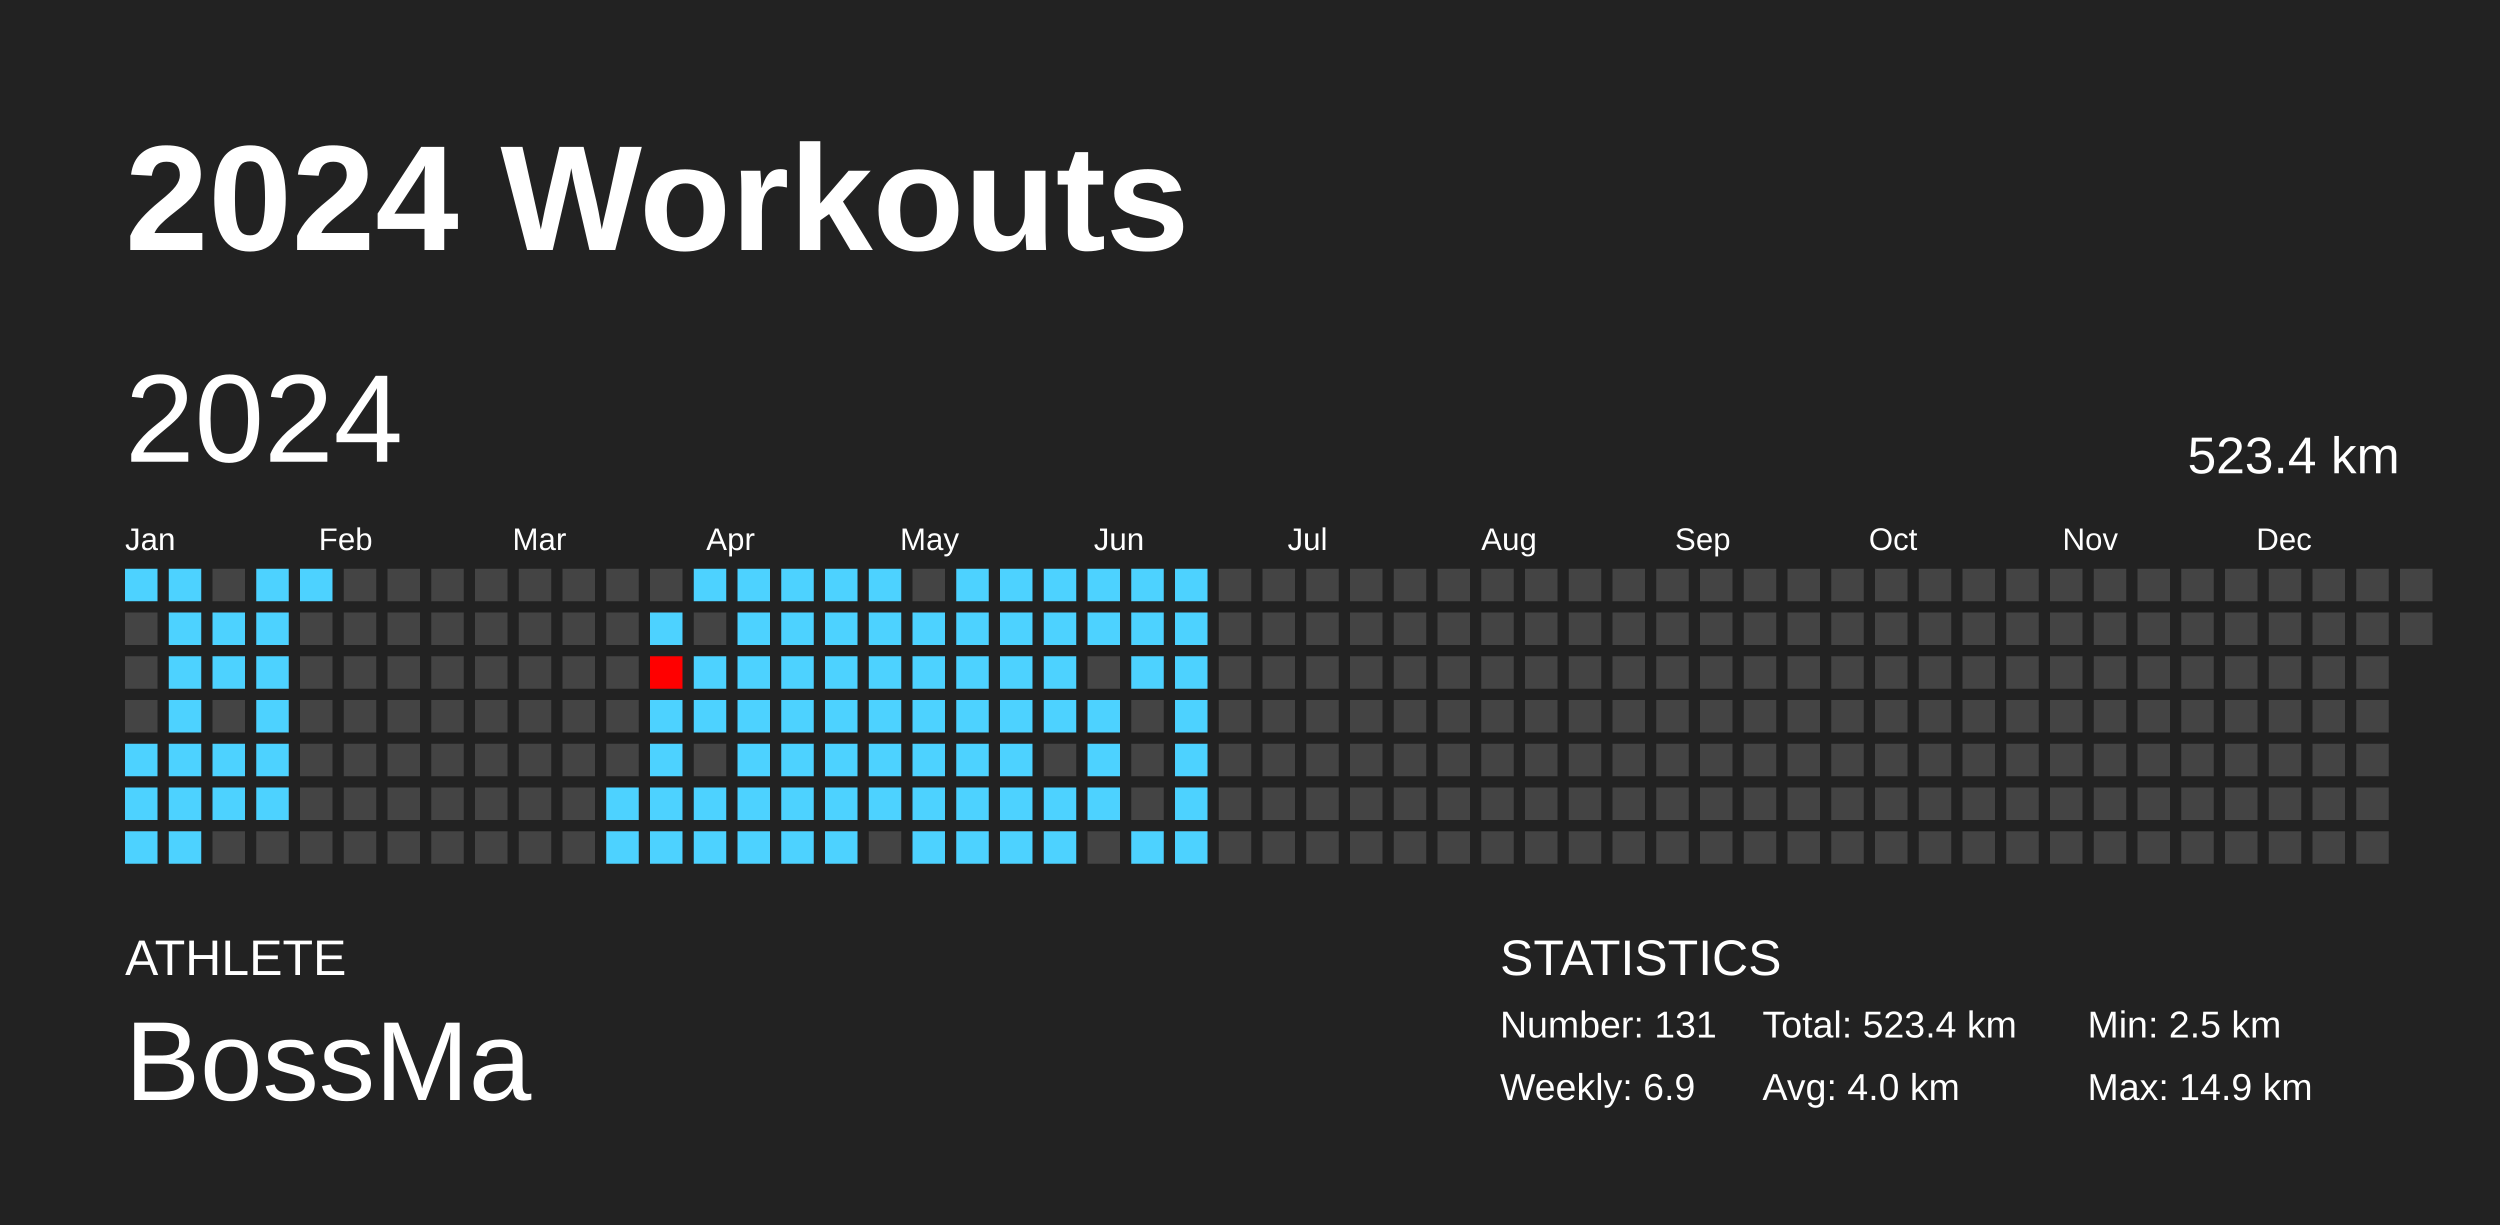
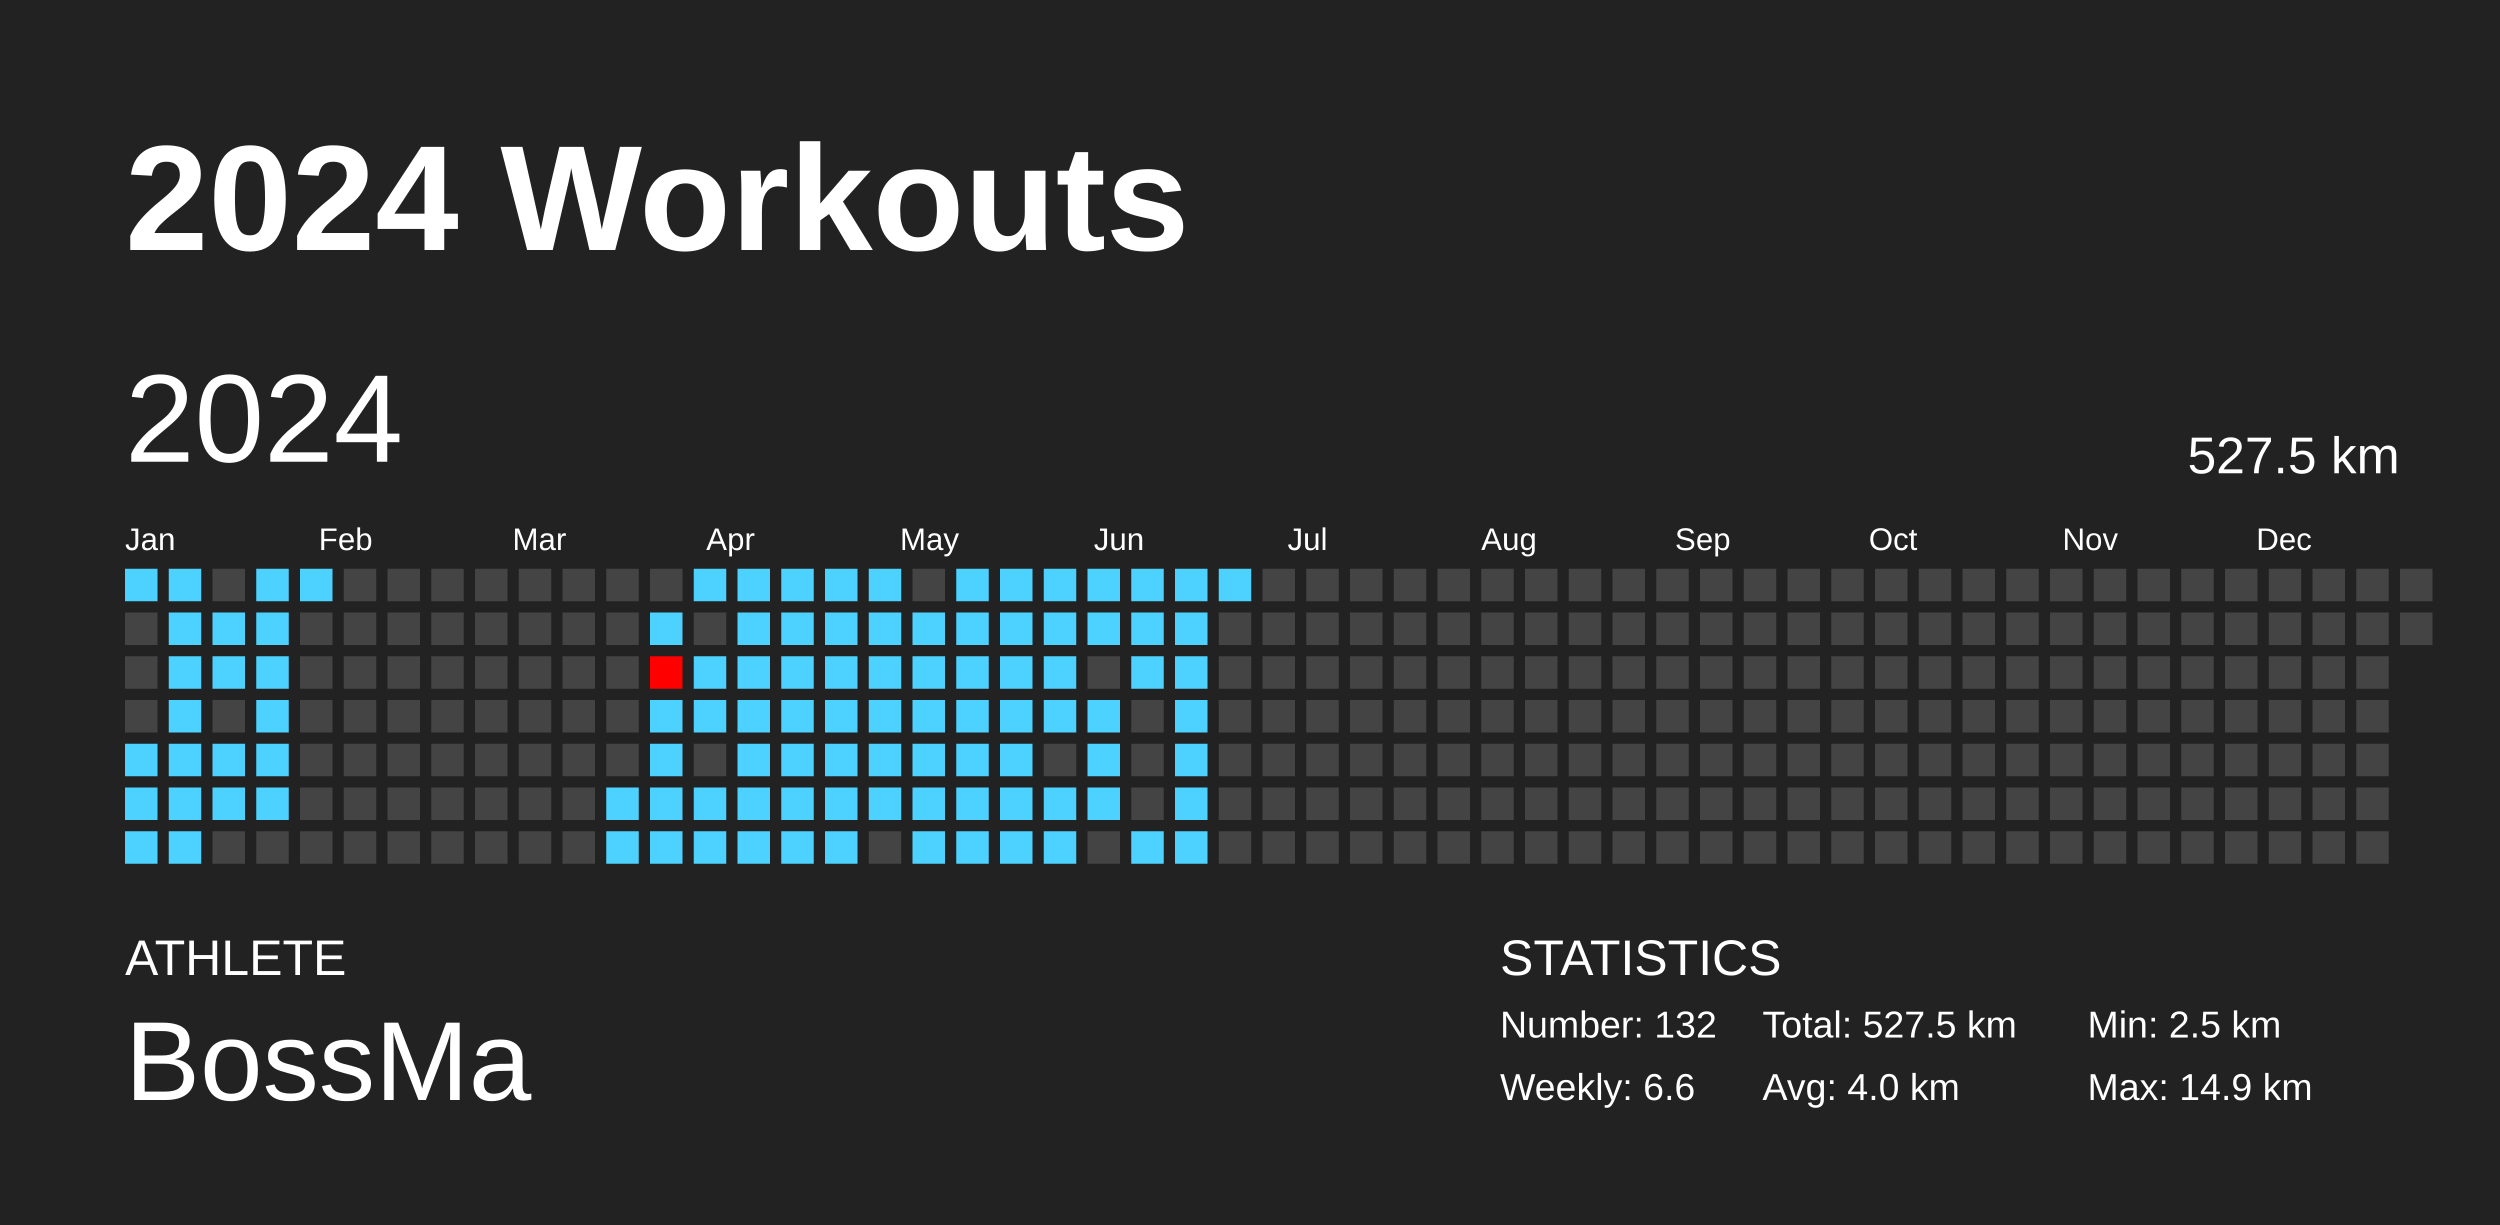
<svg xmlns="http://www.w3.org/2000/svg" baseProfile="full" height="98mm" version="1.1" viewBox="0,0,200,98" width="200mm">
  <defs />
  <rect fill="#222222" height="98" width="200" x="0" y="0" />
  <text fill="#FFFFFF" style="font-size:12px; font-family:Arial; font-weight:bold;" x="10" y="20">2024 Workouts</text>
  <text fill="#FFFFFF" style="font-size:4px; font-family:Arial" x="10" y="78">ATHLETE</text>
  <text fill="#FFFFFF" style="font-size:9px; font-family:Arial" x="10" y="88">BossMa</text>
  <text fill="#FFFFFF" style="font-size:4px; font-family:Arial" x="120" y="78">STATISTICS</text>
-   <text fill="#FFFFFF" style="font-size:3px; font-family:Arial" x="120" y="83">Number: 131</text>
-   <text fill="#FFFFFF" style="font-size:3px; font-family:Arial" x="120" y="88">Weekly: 6.9</text>
-   <text fill="#FFFFFF" style="font-size:3px; font-family:Arial" x="141" y="83">Total: 523.4 km</text>
+   <text fill="#FFFFFF" style="font-size:3px; font-family:Arial" x="120" y="83">Number: 132</text>
+   <text fill="#FFFFFF" style="font-size:3px; font-family:Arial" x="120" y="88">Weekly: 6.6</text>
+   <text fill="#FFFFFF" style="font-size:3px; font-family:Arial" x="141" y="83">Total: 527.5 km</text>
  <text fill="#FFFFFF" style="font-size:3px; font-family:Arial" x="141" y="88">Avg: 4.0 km</text>
  <text fill="#FFFFFF" style="font-size:3px; font-family:Arial" x="167" y="83">Min: 2.5 km</text>
  <text fill="#FFFFFF" style="font-size:3px; font-family:Arial" x="167" y="88">Max: 14.9 km</text>
  <text dominant-baseline="hanging" fill="#FFFFFF" style="font-size:10.0px; font-family:Arial;" x="10" y="30">2024</text>
-   <text dominant-baseline="hanging" fill="#FFFFFF" style="font-size:4.125px; font-family:Arial;" x="175" y="35">523.4 km</text>
+   <text dominant-baseline="hanging" fill="#FFFFFF" style="font-size:4.125px; font-family:Arial;" x="175" y="35">527.5 km</text>
  <text fill="#FFFFFF" style="font-size:2.5px; font-family:Arial" x="10.0" y="44">Jan</text>
  <text fill="#FFFFFF" style="font-size:2.5px; font-family:Arial" x="25.5" y="44">Feb</text>
  <text fill="#FFFFFF" style="font-size:2.5px; font-family:Arial" x="41.0" y="44">Mar</text>
  <text fill="#FFFFFF" style="font-size:2.5px; font-family:Arial" x="56.5" y="44">Apr</text>
  <text fill="#FFFFFF" style="font-size:2.5px; font-family:Arial" x="72.0" y="44">May</text>
  <text fill="#FFFFFF" style="font-size:2.5px; font-family:Arial" x="87.5" y="44">Jun</text>
  <text fill="#FFFFFF" style="font-size:2.5px; font-family:Arial" x="103.0" y="44">Jul</text>
  <text fill="#FFFFFF" style="font-size:2.5px; font-family:Arial" x="118.5" y="44">Aug</text>
  <text fill="#FFFFFF" style="font-size:2.5px; font-family:Arial" x="134.0" y="44">Sep</text>
  <text fill="#FFFFFF" style="font-size:2.5px; font-family:Arial" x="149.5" y="44">Oct</text>
  <text fill="#FFFFFF" style="font-size:2.5px; font-family:Arial" x="165.0" y="44">Nov</text>
  <text fill="#FFFFFF" style="font-size:2.5px; font-family:Arial" x="180.5" y="44">Dec</text>
  <rect fill="#4dd2ff" height="2.6" width="2.6" x="10.0" y="45.5" />
  <rect fill="#444444" height="2.6" width="2.6" x="10.0" y="49.0" />
  <rect fill="#444444" height="2.6" width="2.6" x="10.0" y="52.5" />
  <rect fill="#444444" height="2.6" width="2.6" x="10.0" y="56.0" />
  <rect fill="#4dd2ff" height="2.6" width="2.6" x="10.0" y="59.5" />
  <rect fill="#4dd2ff" height="2.6" width="2.6" x="10.0" y="63.0" />
  <rect fill="#4dd2ff" height="2.6" width="2.6" x="10.0" y="66.5" />
  <rect fill="#4dd2ff" height="2.6" width="2.6" x="13.5" y="45.5" />
  <rect fill="#4dd2ff" height="2.6" width="2.6" x="13.5" y="49.0" />
  <rect fill="#4dd2ff" height="2.6" width="2.6" x="13.5" y="52.5" />
  <rect fill="#4dd2ff" height="2.6" width="2.6" x="13.5" y="56.0" />
  <rect fill="#4dd2ff" height="2.6" width="2.6" x="13.5" y="59.5" />
  <rect fill="#4dd2ff" height="2.6" width="2.6" x="13.5" y="63.0" />
  <rect fill="#4dd2ff" height="2.6" width="2.6" x="13.5" y="66.5" />
  <rect fill="#444444" height="2.6" width="2.6" x="17.0" y="45.5" />
  <rect fill="#4dd2ff" height="2.6" width="2.6" x="17.0" y="49.0" />
  <rect fill="#4dd2ff" height="2.6" width="2.6" x="17.0" y="52.5" />
  <rect fill="#444444" height="2.6" width="2.6" x="17.0" y="56.0" />
  <rect fill="#4dd2ff" height="2.6" width="2.6" x="17.0" y="59.5" />
  <rect fill="#4dd2ff" height="2.6" width="2.6" x="17.0" y="63.0" />
  <rect fill="#444444" height="2.6" width="2.6" x="17.0" y="66.5" />
  <rect fill="#4dd2ff" height="2.6" width="2.6" x="20.5" y="45.5" />
  <rect fill="#4dd2ff" height="2.6" width="2.6" x="20.5" y="49.0" />
  <rect fill="#4dd2ff" height="2.6" width="2.6" x="20.5" y="52.5" />
  <rect fill="#4dd2ff" height="2.6" width="2.6" x="20.5" y="56.0" />
  <rect fill="#4dd2ff" height="2.6" width="2.6" x="20.5" y="59.5" />
  <rect fill="#4dd2ff" height="2.6" width="2.6" x="20.5" y="63.0" />
  <rect fill="#444444" height="2.6" width="2.6" x="20.5" y="66.5" />
  <rect fill="#4dd2ff" height="2.6" width="2.6" x="24.0" y="45.5" />
  <rect fill="#444444" height="2.6" width="2.6" x="24.0" y="49.0" />
  <rect fill="#444444" height="2.6" width="2.6" x="24.0" y="52.5" />
  <rect fill="#444444" height="2.6" width="2.6" x="24.0" y="56.0" />
  <rect fill="#444444" height="2.6" width="2.6" x="24.0" y="59.5" />
  <rect fill="#444444" height="2.6" width="2.6" x="24.0" y="63.0" />
  <rect fill="#444444" height="2.6" width="2.6" x="24.0" y="66.5" />
  <rect fill="#444444" height="2.6" width="2.6" x="27.5" y="45.5" />
  <rect fill="#444444" height="2.6" width="2.6" x="27.5" y="49.0" />
  <rect fill="#444444" height="2.6" width="2.6" x="27.5" y="52.5" />
  <rect fill="#444444" height="2.6" width="2.6" x="27.5" y="56.0" />
  <rect fill="#444444" height="2.6" width="2.6" x="27.5" y="59.5" />
  <rect fill="#444444" height="2.6" width="2.6" x="27.5" y="63.0" />
  <rect fill="#444444" height="2.6" width="2.6" x="27.5" y="66.5" />
  <rect fill="#444444" height="2.6" width="2.6" x="31.0" y="45.5" />
  <rect fill="#444444" height="2.6" width="2.6" x="31.0" y="49.0" />
  <rect fill="#444444" height="2.6" width="2.6" x="31.0" y="52.5" />
  <rect fill="#444444" height="2.6" width="2.6" x="31.0" y="56.0" />
  <rect fill="#444444" height="2.6" width="2.6" x="31.0" y="59.5" />
  <rect fill="#444444" height="2.6" width="2.6" x="31.0" y="63.0" />
  <rect fill="#444444" height="2.6" width="2.6" x="31.0" y="66.5" />
  <rect fill="#444444" height="2.6" width="2.6" x="34.5" y="45.5" />
  <rect fill="#444444" height="2.6" width="2.6" x="34.5" y="49.0" />
  <rect fill="#444444" height="2.6" width="2.6" x="34.5" y="52.5" />
  <rect fill="#444444" height="2.6" width="2.6" x="34.5" y="56.0" />
  <rect fill="#444444" height="2.6" width="2.6" x="34.5" y="59.5" />
  <rect fill="#444444" height="2.6" width="2.6" x="34.5" y="63.0" />
  <rect fill="#444444" height="2.6" width="2.6" x="34.5" y="66.5" />
  <rect fill="#444444" height="2.6" width="2.6" x="38.0" y="45.5" />
  <rect fill="#444444" height="2.6" width="2.6" x="38.0" y="49.0" />
  <rect fill="#444444" height="2.6" width="2.6" x="38.0" y="52.5" />
  <rect fill="#444444" height="2.6" width="2.6" x="38.0" y="56.0" />
  <rect fill="#444444" height="2.6" width="2.6" x="38.0" y="59.5" />
  <rect fill="#444444" height="2.6" width="2.6" x="38.0" y="63.0" />
  <rect fill="#444444" height="2.6" width="2.6" x="38.0" y="66.5" />
  <rect fill="#444444" height="2.6" width="2.6" x="41.5" y="45.5" />
  <rect fill="#444444" height="2.6" width="2.6" x="41.5" y="49.0" />
  <rect fill="#444444" height="2.6" width="2.6" x="41.5" y="52.5" />
  <rect fill="#444444" height="2.6" width="2.6" x="41.5" y="56.0" />
  <rect fill="#444444" height="2.6" width="2.6" x="41.5" y="59.5" />
  <rect fill="#444444" height="2.6" width="2.6" x="41.5" y="63.0" />
  <rect fill="#444444" height="2.6" width="2.6" x="41.5" y="66.5" />
  <rect fill="#444444" height="2.6" width="2.6" x="45.0" y="45.5" />
  <rect fill="#444444" height="2.6" width="2.6" x="45.0" y="49.0" />
  <rect fill="#444444" height="2.6" width="2.6" x="45.0" y="52.5" />
  <rect fill="#444444" height="2.6" width="2.6" x="45.0" y="56.0" />
  <rect fill="#444444" height="2.6" width="2.6" x="45.0" y="59.5" />
  <rect fill="#444444" height="2.6" width="2.6" x="45.0" y="63.0" />
  <rect fill="#444444" height="2.6" width="2.6" x="45.0" y="66.5" />
  <rect fill="#444444" height="2.6" width="2.6" x="48.5" y="45.5" />
  <rect fill="#444444" height="2.6" width="2.6" x="48.5" y="49.0" />
  <rect fill="#444444" height="2.6" width="2.6" x="48.5" y="52.5" />
  <rect fill="#444444" height="2.6" width="2.6" x="48.5" y="56.0" />
  <rect fill="#444444" height="2.6" width="2.6" x="48.5" y="59.5" />
  <rect fill="#4dd2ff" height="2.6" width="2.6" x="48.5" y="63.0" />
  <rect fill="#4dd2ff" height="2.6" width="2.6" x="48.5" y="66.5" />
  <rect fill="#444444" height="2.6" width="2.6" x="52.0" y="45.5" />
  <rect fill="#4dd2ff" height="2.6" width="2.6" x="52.0" y="49.0" />
  <rect fill="#ff0000" height="2.6" width="2.6" x="52.0" y="52.5" />
  <rect fill="#4dd2ff" height="2.6" width="2.6" x="52.0" y="56.0" />
  <rect fill="#4dd2ff" height="2.6" width="2.6" x="52.0" y="59.5" />
  <rect fill="#4dd2ff" height="2.6" width="2.6" x="52.0" y="63.0" />
  <rect fill="#4dd2ff" height="2.6" width="2.6" x="52.0" y="66.5" />
  <rect fill="#4dd2ff" height="2.6" width="2.6" x="55.5" y="45.5" />
  <rect fill="#444444" height="2.6" width="2.6" x="55.5" y="49.0" />
  <rect fill="#4dd2ff" height="2.6" width="2.6" x="55.5" y="52.5" />
  <rect fill="#4dd2ff" height="2.6" width="2.6" x="55.5" y="56.0" />
  <rect fill="#444444" height="2.6" width="2.6" x="55.5" y="59.5" />
  <rect fill="#4dd2ff" height="2.6" width="2.6" x="55.5" y="63.0" />
  <rect fill="#4dd2ff" height="2.6" width="2.6" x="55.5" y="66.5" />
  <rect fill="#4dd2ff" height="2.6" width="2.6" x="59.0" y="45.5" />
  <rect fill="#4dd2ff" height="2.6" width="2.6" x="59.0" y="49.0" />
  <rect fill="#4dd2ff" height="2.6" width="2.6" x="59.0" y="52.5" />
  <rect fill="#4dd2ff" height="2.6" width="2.6" x="59.0" y="56.0" />
  <rect fill="#4dd2ff" height="2.6" width="2.6" x="59.0" y="59.5" />
  <rect fill="#4dd2ff" height="2.6" width="2.6" x="59.0" y="63.0" />
  <rect fill="#4dd2ff" height="2.6" width="2.6" x="59.0" y="66.5" />
  <rect fill="#4dd2ff" height="2.6" width="2.6" x="62.5" y="45.5" />
  <rect fill="#4dd2ff" height="2.6" width="2.6" x="62.5" y="49.0" />
  <rect fill="#4dd2ff" height="2.6" width="2.6" x="62.5" y="52.5" />
  <rect fill="#4dd2ff" height="2.6" width="2.6" x="62.5" y="56.0" />
  <rect fill="#4dd2ff" height="2.6" width="2.6" x="62.5" y="59.5" />
  <rect fill="#4dd2ff" height="2.6" width="2.6" x="62.5" y="63.0" />
  <rect fill="#4dd2ff" height="2.6" width="2.6" x="62.5" y="66.5" />
  <rect fill="#4dd2ff" height="2.6" width="2.6" x="66.0" y="45.5" />
  <rect fill="#4dd2ff" height="2.6" width="2.6" x="66.0" y="49.0" />
  <rect fill="#4dd2ff" height="2.6" width="2.6" x="66.0" y="52.5" />
  <rect fill="#4dd2ff" height="2.6" width="2.6" x="66.0" y="56.0" />
  <rect fill="#4dd2ff" height="2.6" width="2.6" x="66.0" y="59.5" />
  <rect fill="#4dd2ff" height="2.6" width="2.6" x="66.0" y="63.0" />
  <rect fill="#4dd2ff" height="2.6" width="2.6" x="66.0" y="66.5" />
  <rect fill="#4dd2ff" height="2.6" width="2.6" x="69.5" y="45.5" />
  <rect fill="#4dd2ff" height="2.6" width="2.6" x="69.5" y="49.0" />
  <rect fill="#4dd2ff" height="2.6" width="2.6" x="69.5" y="52.5" />
  <rect fill="#4dd2ff" height="2.6" width="2.6" x="69.5" y="56.0" />
  <rect fill="#4dd2ff" height="2.6" width="2.6" x="69.5" y="59.5" />
  <rect fill="#4dd2ff" height="2.6" width="2.6" x="69.5" y="63.0" />
  <rect fill="#444444" height="2.6" width="2.6" x="69.5" y="66.5" />
  <rect fill="#444444" height="2.6" width="2.6" x="73.0" y="45.5" />
  <rect fill="#4dd2ff" height="2.6" width="2.6" x="73.0" y="49.0" />
  <rect fill="#4dd2ff" height="2.6" width="2.6" x="73.0" y="52.5" />
  <rect fill="#4dd2ff" height="2.6" width="2.6" x="73.0" y="56.0" />
  <rect fill="#4dd2ff" height="2.6" width="2.6" x="73.0" y="59.5" />
  <rect fill="#4dd2ff" height="2.6" width="2.6" x="73.0" y="63.0" />
  <rect fill="#4dd2ff" height="2.6" width="2.6" x="73.0" y="66.5" />
  <rect fill="#4dd2ff" height="2.6" width="2.6" x="76.5" y="45.5" />
  <rect fill="#4dd2ff" height="2.6" width="2.6" x="76.5" y="49.0" />
  <rect fill="#4dd2ff" height="2.6" width="2.6" x="76.5" y="52.5" />
  <rect fill="#4dd2ff" height="2.6" width="2.6" x="76.5" y="56.0" />
  <rect fill="#4dd2ff" height="2.6" width="2.6" x="76.5" y="59.5" />
  <rect fill="#4dd2ff" height="2.6" width="2.6" x="76.5" y="63.0" />
  <rect fill="#4dd2ff" height="2.6" width="2.6" x="76.5" y="66.5" />
  <rect fill="#4dd2ff" height="2.6" width="2.6" x="80.0" y="45.5" />
  <rect fill="#4dd2ff" height="2.6" width="2.6" x="80.0" y="49.0" />
  <rect fill="#4dd2ff" height="2.6" width="2.6" x="80.0" y="52.5" />
  <rect fill="#4dd2ff" height="2.6" width="2.6" x="80.0" y="56.0" />
  <rect fill="#4dd2ff" height="2.6" width="2.6" x="80.0" y="59.5" />
  <rect fill="#4dd2ff" height="2.6" width="2.6" x="80.0" y="63.0" />
  <rect fill="#4dd2ff" height="2.6" width="2.6" x="80.0" y="66.5" />
  <rect fill="#4dd2ff" height="2.6" width="2.6" x="83.5" y="45.5" />
  <rect fill="#4dd2ff" height="2.6" width="2.6" x="83.5" y="49.0" />
  <rect fill="#4dd2ff" height="2.6" width="2.6" x="83.5" y="52.5" />
  <rect fill="#4dd2ff" height="2.6" width="2.6" x="83.5" y="56.0" />
  <rect fill="#444444" height="2.6" width="2.6" x="83.5" y="59.5" />
  <rect fill="#4dd2ff" height="2.6" width="2.6" x="83.5" y="63.0" />
  <rect fill="#4dd2ff" height="2.6" width="2.6" x="83.5" y="66.5" />
  <rect fill="#4dd2ff" height="2.6" width="2.6" x="87.0" y="45.5" />
  <rect fill="#4dd2ff" height="2.6" width="2.6" x="87.0" y="49.0" />
  <rect fill="#444444" height="2.6" width="2.6" x="87.0" y="52.5" />
  <rect fill="#4dd2ff" height="2.6" width="2.6" x="87.0" y="56.0" />
  <rect fill="#4dd2ff" height="2.6" width="2.6" x="87.0" y="59.5" />
  <rect fill="#4dd2ff" height="2.6" width="2.6" x="87.0" y="63.0" />
  <rect fill="#444444" height="2.6" width="2.6" x="87.0" y="66.5" />
  <rect fill="#4dd2ff" height="2.6" width="2.6" x="90.5" y="45.5" />
  <rect fill="#4dd2ff" height="2.6" width="2.6" x="90.5" y="49.0" />
  <rect fill="#4dd2ff" height="2.6" width="2.6" x="90.5" y="52.5" />
  <rect fill="#444444" height="2.6" width="2.6" x="90.5" y="56.0" />
  <rect fill="#444444" height="2.6" width="2.6" x="90.5" y="59.5" />
  <rect fill="#444444" height="2.6" width="2.6" x="90.5" y="63.0" />
  <rect fill="#4dd2ff" height="2.6" width="2.6" x="90.5" y="66.5" />
  <rect fill="#4dd2ff" height="2.6" width="2.6" x="94.0" y="45.5" />
  <rect fill="#4dd2ff" height="2.6" width="2.6" x="94.0" y="49.0" />
  <rect fill="#4dd2ff" height="2.6" width="2.6" x="94.0" y="52.5" />
  <rect fill="#4dd2ff" height="2.6" width="2.6" x="94.0" y="56.0" />
  <rect fill="#4dd2ff" height="2.6" width="2.6" x="94.0" y="59.5" />
  <rect fill="#4dd2ff" height="2.6" width="2.6" x="94.0" y="63.0" />
  <rect fill="#4dd2ff" height="2.6" width="2.6" x="94.0" y="66.5" />
-   <rect fill="#444444" height="2.6" width="2.6" x="97.5" y="45.5" />
+   <rect fill="#4dd2ff" height="2.6" width="2.6" x="97.5" y="45.5" />
  <rect fill="#444444" height="2.6" width="2.6" x="97.5" y="49.0" />
  <rect fill="#444444" height="2.6" width="2.6" x="97.5" y="52.5" />
  <rect fill="#444444" height="2.6" width="2.6" x="97.5" y="56.0" />
  <rect fill="#444444" height="2.6" width="2.6" x="97.5" y="59.5" />
  <rect fill="#444444" height="2.6" width="2.6" x="97.5" y="63.0" />
  <rect fill="#444444" height="2.6" width="2.6" x="97.5" y="66.5" />
  <rect fill="#444444" height="2.6" width="2.6" x="101.0" y="45.5" />
  <rect fill="#444444" height="2.6" width="2.6" x="101.0" y="49.0" />
  <rect fill="#444444" height="2.6" width="2.6" x="101.0" y="52.5" />
  <rect fill="#444444" height="2.6" width="2.6" x="101.0" y="56.0" />
  <rect fill="#444444" height="2.6" width="2.6" x="101.0" y="59.5" />
  <rect fill="#444444" height="2.6" width="2.6" x="101.0" y="63.0" />
  <rect fill="#444444" height="2.6" width="2.6" x="101.0" y="66.5" />
  <rect fill="#444444" height="2.6" width="2.6" x="104.5" y="45.5" />
  <rect fill="#444444" height="2.6" width="2.6" x="104.5" y="49.0" />
  <rect fill="#444444" height="2.6" width="2.6" x="104.5" y="52.5" />
  <rect fill="#444444" height="2.6" width="2.6" x="104.5" y="56.0" />
  <rect fill="#444444" height="2.6" width="2.6" x="104.5" y="59.5" />
  <rect fill="#444444" height="2.6" width="2.6" x="104.5" y="63.0" />
  <rect fill="#444444" height="2.6" width="2.6" x="104.5" y="66.5" />
  <rect fill="#444444" height="2.6" width="2.6" x="108.0" y="45.5" />
  <rect fill="#444444" height="2.6" width="2.6" x="108.0" y="49.0" />
  <rect fill="#444444" height="2.6" width="2.6" x="108.0" y="52.5" />
  <rect fill="#444444" height="2.6" width="2.6" x="108.0" y="56.0" />
  <rect fill="#444444" height="2.6" width="2.6" x="108.0" y="59.5" />
  <rect fill="#444444" height="2.6" width="2.6" x="108.0" y="63.0" />
  <rect fill="#444444" height="2.6" width="2.6" x="108.0" y="66.5" />
  <rect fill="#444444" height="2.6" width="2.6" x="111.5" y="45.5" />
  <rect fill="#444444" height="2.6" width="2.6" x="111.5" y="49.0" />
  <rect fill="#444444" height="2.6" width="2.6" x="111.5" y="52.5" />
  <rect fill="#444444" height="2.6" width="2.6" x="111.5" y="56.0" />
  <rect fill="#444444" height="2.6" width="2.6" x="111.5" y="59.5" />
  <rect fill="#444444" height="2.6" width="2.6" x="111.5" y="63.0" />
  <rect fill="#444444" height="2.6" width="2.6" x="111.5" y="66.5" />
  <rect fill="#444444" height="2.6" width="2.6" x="115.0" y="45.5" />
  <rect fill="#444444" height="2.6" width="2.6" x="115.0" y="49.0" />
  <rect fill="#444444" height="2.6" width="2.6" x="115.0" y="52.5" />
  <rect fill="#444444" height="2.6" width="2.6" x="115.0" y="56.0" />
  <rect fill="#444444" height="2.6" width="2.6" x="115.0" y="59.5" />
  <rect fill="#444444" height="2.6" width="2.6" x="115.0" y="63.0" />
  <rect fill="#444444" height="2.6" width="2.6" x="115.0" y="66.5" />
  <rect fill="#444444" height="2.6" width="2.6" x="118.5" y="45.5" />
  <rect fill="#444444" height="2.6" width="2.6" x="118.5" y="49.0" />
  <rect fill="#444444" height="2.6" width="2.6" x="118.5" y="52.5" />
  <rect fill="#444444" height="2.6" width="2.6" x="118.5" y="56.0" />
  <rect fill="#444444" height="2.6" width="2.6" x="118.5" y="59.5" />
  <rect fill="#444444" height="2.6" width="2.6" x="118.5" y="63.0" />
  <rect fill="#444444" height="2.6" width="2.6" x="118.5" y="66.5" />
  <rect fill="#444444" height="2.6" width="2.6" x="122.0" y="45.5" />
  <rect fill="#444444" height="2.6" width="2.6" x="122.0" y="49.0" />
  <rect fill="#444444" height="2.6" width="2.6" x="122.0" y="52.5" />
  <rect fill="#444444" height="2.6" width="2.6" x="122.0" y="56.0" />
  <rect fill="#444444" height="2.6" width="2.6" x="122.0" y="59.5" />
  <rect fill="#444444" height="2.6" width="2.6" x="122.0" y="63.0" />
  <rect fill="#444444" height="2.6" width="2.6" x="122.0" y="66.5" />
  <rect fill="#444444" height="2.6" width="2.6" x="125.5" y="45.5" />
  <rect fill="#444444" height="2.6" width="2.6" x="125.5" y="49.0" />
  <rect fill="#444444" height="2.6" width="2.6" x="125.5" y="52.5" />
  <rect fill="#444444" height="2.6" width="2.6" x="125.5" y="56.0" />
  <rect fill="#444444" height="2.6" width="2.6" x="125.5" y="59.5" />
  <rect fill="#444444" height="2.6" width="2.6" x="125.5" y="63.0" />
  <rect fill="#444444" height="2.6" width="2.6" x="125.5" y="66.5" />
  <rect fill="#444444" height="2.6" width="2.6" x="129.0" y="45.5" />
  <rect fill="#444444" height="2.6" width="2.6" x="129.0" y="49.0" />
  <rect fill="#444444" height="2.6" width="2.6" x="129.0" y="52.5" />
  <rect fill="#444444" height="2.6" width="2.6" x="129.0" y="56.0" />
  <rect fill="#444444" height="2.6" width="2.6" x="129.0" y="59.5" />
  <rect fill="#444444" height="2.6" width="2.6" x="129.0" y="63.0" />
  <rect fill="#444444" height="2.6" width="2.6" x="129.0" y="66.5" />
  <rect fill="#444444" height="2.6" width="2.6" x="132.5" y="45.5" />
  <rect fill="#444444" height="2.6" width="2.6" x="132.5" y="49.0" />
  <rect fill="#444444" height="2.6" width="2.6" x="132.5" y="52.5" />
  <rect fill="#444444" height="2.6" width="2.6" x="132.5" y="56.0" />
  <rect fill="#444444" height="2.6" width="2.6" x="132.5" y="59.5" />
  <rect fill="#444444" height="2.6" width="2.6" x="132.5" y="63.0" />
  <rect fill="#444444" height="2.6" width="2.6" x="132.5" y="66.5" />
  <rect fill="#444444" height="2.6" width="2.6" x="136.0" y="45.5" />
  <rect fill="#444444" height="2.6" width="2.6" x="136.0" y="49.0" />
  <rect fill="#444444" height="2.6" width="2.6" x="136.0" y="52.5" />
  <rect fill="#444444" height="2.6" width="2.6" x="136.0" y="56.0" />
  <rect fill="#444444" height="2.6" width="2.6" x="136.0" y="59.5" />
  <rect fill="#444444" height="2.6" width="2.6" x="136.0" y="63.0" />
  <rect fill="#444444" height="2.6" width="2.6" x="136.0" y="66.5" />
  <rect fill="#444444" height="2.6" width="2.6" x="139.5" y="45.5" />
  <rect fill="#444444" height="2.6" width="2.6" x="139.5" y="49.0" />
  <rect fill="#444444" height="2.6" width="2.6" x="139.5" y="52.5" />
  <rect fill="#444444" height="2.6" width="2.6" x="139.5" y="56.0" />
  <rect fill="#444444" height="2.6" width="2.6" x="139.5" y="59.5" />
  <rect fill="#444444" height="2.6" width="2.6" x="139.5" y="63.0" />
  <rect fill="#444444" height="2.6" width="2.6" x="139.5" y="66.5" />
  <rect fill="#444444" height="2.6" width="2.6" x="143.0" y="45.5" />
  <rect fill="#444444" height="2.6" width="2.6" x="143.0" y="49.0" />
  <rect fill="#444444" height="2.6" width="2.6" x="143.0" y="52.5" />
  <rect fill="#444444" height="2.6" width="2.6" x="143.0" y="56.0" />
  <rect fill="#444444" height="2.6" width="2.6" x="143.0" y="59.5" />
  <rect fill="#444444" height="2.6" width="2.6" x="143.0" y="63.0" />
  <rect fill="#444444" height="2.6" width="2.6" x="143.0" y="66.5" />
  <rect fill="#444444" height="2.6" width="2.6" x="146.5" y="45.5" />
  <rect fill="#444444" height="2.6" width="2.6" x="146.5" y="49.0" />
  <rect fill="#444444" height="2.6" width="2.6" x="146.5" y="52.5" />
  <rect fill="#444444" height="2.6" width="2.6" x="146.5" y="56.0" />
  <rect fill="#444444" height="2.6" width="2.6" x="146.5" y="59.5" />
  <rect fill="#444444" height="2.6" width="2.6" x="146.5" y="63.0" />
  <rect fill="#444444" height="2.6" width="2.6" x="146.5" y="66.5" />
  <rect fill="#444444" height="2.6" width="2.6" x="150.0" y="45.5" />
  <rect fill="#444444" height="2.6" width="2.6" x="150.0" y="49.0" />
  <rect fill="#444444" height="2.6" width="2.6" x="150.0" y="52.5" />
  <rect fill="#444444" height="2.6" width="2.6" x="150.0" y="56.0" />
  <rect fill="#444444" height="2.6" width="2.6" x="150.0" y="59.5" />
  <rect fill="#444444" height="2.6" width="2.6" x="150.0" y="63.0" />
  <rect fill="#444444" height="2.6" width="2.6" x="150.0" y="66.5" />
  <rect fill="#444444" height="2.6" width="2.6" x="153.5" y="45.5" />
  <rect fill="#444444" height="2.6" width="2.6" x="153.5" y="49.0" />
  <rect fill="#444444" height="2.6" width="2.6" x="153.5" y="52.5" />
  <rect fill="#444444" height="2.6" width="2.6" x="153.5" y="56.0" />
  <rect fill="#444444" height="2.6" width="2.6" x="153.5" y="59.5" />
  <rect fill="#444444" height="2.6" width="2.6" x="153.5" y="63.0" />
  <rect fill="#444444" height="2.6" width="2.6" x="153.5" y="66.5" />
  <rect fill="#444444" height="2.6" width="2.6" x="157.0" y="45.5" />
  <rect fill="#444444" height="2.6" width="2.6" x="157.0" y="49.0" />
  <rect fill="#444444" height="2.6" width="2.6" x="157.0" y="52.5" />
  <rect fill="#444444" height="2.6" width="2.6" x="157.0" y="56.0" />
  <rect fill="#444444" height="2.6" width="2.6" x="157.0" y="59.5" />
  <rect fill="#444444" height="2.6" width="2.6" x="157.0" y="63.0" />
  <rect fill="#444444" height="2.6" width="2.6" x="157.0" y="66.5" />
  <rect fill="#444444" height="2.6" width="2.6" x="160.5" y="45.5" />
  <rect fill="#444444" height="2.6" width="2.6" x="160.5" y="49.0" />
  <rect fill="#444444" height="2.6" width="2.6" x="160.5" y="52.5" />
  <rect fill="#444444" height="2.6" width="2.6" x="160.5" y="56.0" />
  <rect fill="#444444" height="2.6" width="2.6" x="160.5" y="59.5" />
  <rect fill="#444444" height="2.6" width="2.6" x="160.5" y="63.0" />
  <rect fill="#444444" height="2.6" width="2.6" x="160.5" y="66.5" />
  <rect fill="#444444" height="2.6" width="2.6" x="164.0" y="45.5" />
  <rect fill="#444444" height="2.6" width="2.6" x="164.0" y="49.0" />
  <rect fill="#444444" height="2.6" width="2.6" x="164.0" y="52.5" />
  <rect fill="#444444" height="2.6" width="2.6" x="164.0" y="56.0" />
  <rect fill="#444444" height="2.6" width="2.6" x="164.0" y="59.5" />
  <rect fill="#444444" height="2.6" width="2.6" x="164.0" y="63.0" />
  <rect fill="#444444" height="2.6" width="2.6" x="164.0" y="66.5" />
  <rect fill="#444444" height="2.6" width="2.6" x="167.5" y="45.5" />
  <rect fill="#444444" height="2.6" width="2.6" x="167.5" y="49.0" />
  <rect fill="#444444" height="2.6" width="2.6" x="167.5" y="52.5" />
  <rect fill="#444444" height="2.6" width="2.6" x="167.5" y="56.0" />
  <rect fill="#444444" height="2.6" width="2.6" x="167.5" y="59.5" />
  <rect fill="#444444" height="2.6" width="2.6" x="167.5" y="63.0" />
  <rect fill="#444444" height="2.6" width="2.6" x="167.5" y="66.5" />
  <rect fill="#444444" height="2.6" width="2.6" x="171.0" y="45.5" />
  <rect fill="#444444" height="2.6" width="2.6" x="171.0" y="49.0" />
  <rect fill="#444444" height="2.6" width="2.6" x="171.0" y="52.5" />
  <rect fill="#444444" height="2.6" width="2.6" x="171.0" y="56.0" />
  <rect fill="#444444" height="2.6" width="2.6" x="171.0" y="59.5" />
  <rect fill="#444444" height="2.6" width="2.6" x="171.0" y="63.0" />
  <rect fill="#444444" height="2.6" width="2.6" x="171.0" y="66.5" />
  <rect fill="#444444" height="2.6" width="2.6" x="174.5" y="45.5" />
  <rect fill="#444444" height="2.6" width="2.6" x="174.5" y="49.0" />
  <rect fill="#444444" height="2.6" width="2.6" x="174.5" y="52.5" />
  <rect fill="#444444" height="2.6" width="2.6" x="174.5" y="56.0" />
  <rect fill="#444444" height="2.6" width="2.6" x="174.5" y="59.5" />
  <rect fill="#444444" height="2.6" width="2.6" x="174.5" y="63.0" />
  <rect fill="#444444" height="2.6" width="2.6" x="174.5" y="66.5" />
  <rect fill="#444444" height="2.6" width="2.6" x="178.0" y="45.5" />
  <rect fill="#444444" height="2.6" width="2.6" x="178.0" y="49.0" />
  <rect fill="#444444" height="2.6" width="2.6" x="178.0" y="52.5" />
  <rect fill="#444444" height="2.6" width="2.6" x="178.0" y="56.0" />
  <rect fill="#444444" height="2.6" width="2.6" x="178.0" y="59.5" />
  <rect fill="#444444" height="2.6" width="2.6" x="178.0" y="63.0" />
  <rect fill="#444444" height="2.6" width="2.6" x="178.0" y="66.5" />
  <rect fill="#444444" height="2.6" width="2.6" x="181.5" y="45.5" />
  <rect fill="#444444" height="2.6" width="2.6" x="181.5" y="49.0" />
  <rect fill="#444444" height="2.6" width="2.6" x="181.5" y="52.5" />
  <rect fill="#444444" height="2.6" width="2.6" x="181.5" y="56.0" />
  <rect fill="#444444" height="2.6" width="2.6" x="181.5" y="59.5" />
  <rect fill="#444444" height="2.6" width="2.6" x="181.5" y="63.0" />
  <rect fill="#444444" height="2.6" width="2.6" x="181.5" y="66.5" />
  <rect fill="#444444" height="2.6" width="2.6" x="185.0" y="45.5" />
  <rect fill="#444444" height="2.6" width="2.6" x="185.0" y="49.0" />
  <rect fill="#444444" height="2.6" width="2.6" x="185.0" y="52.5" />
  <rect fill="#444444" height="2.6" width="2.6" x="185.0" y="56.0" />
  <rect fill="#444444" height="2.6" width="2.6" x="185.0" y="59.5" />
  <rect fill="#444444" height="2.6" width="2.6" x="185.0" y="63.0" />
  <rect fill="#444444" height="2.6" width="2.6" x="185.0" y="66.5" />
  <rect fill="#444444" height="2.6" width="2.6" x="188.5" y="45.5" />
  <rect fill="#444444" height="2.6" width="2.6" x="188.5" y="49.0" />
  <rect fill="#444444" height="2.6" width="2.6" x="188.5" y="52.5" />
  <rect fill="#444444" height="2.6" width="2.6" x="188.5" y="56.0" />
  <rect fill="#444444" height="2.6" width="2.6" x="188.5" y="59.5" />
  <rect fill="#444444" height="2.6" width="2.6" x="188.5" y="63.0" />
  <rect fill="#444444" height="2.6" width="2.6" x="188.5" y="66.5" />
  <rect fill="#444444" height="2.6" width="2.6" x="192.0" y="45.5" />
  <rect fill="#444444" height="2.6" width="2.6" x="192.0" y="49.0" />
</svg>
